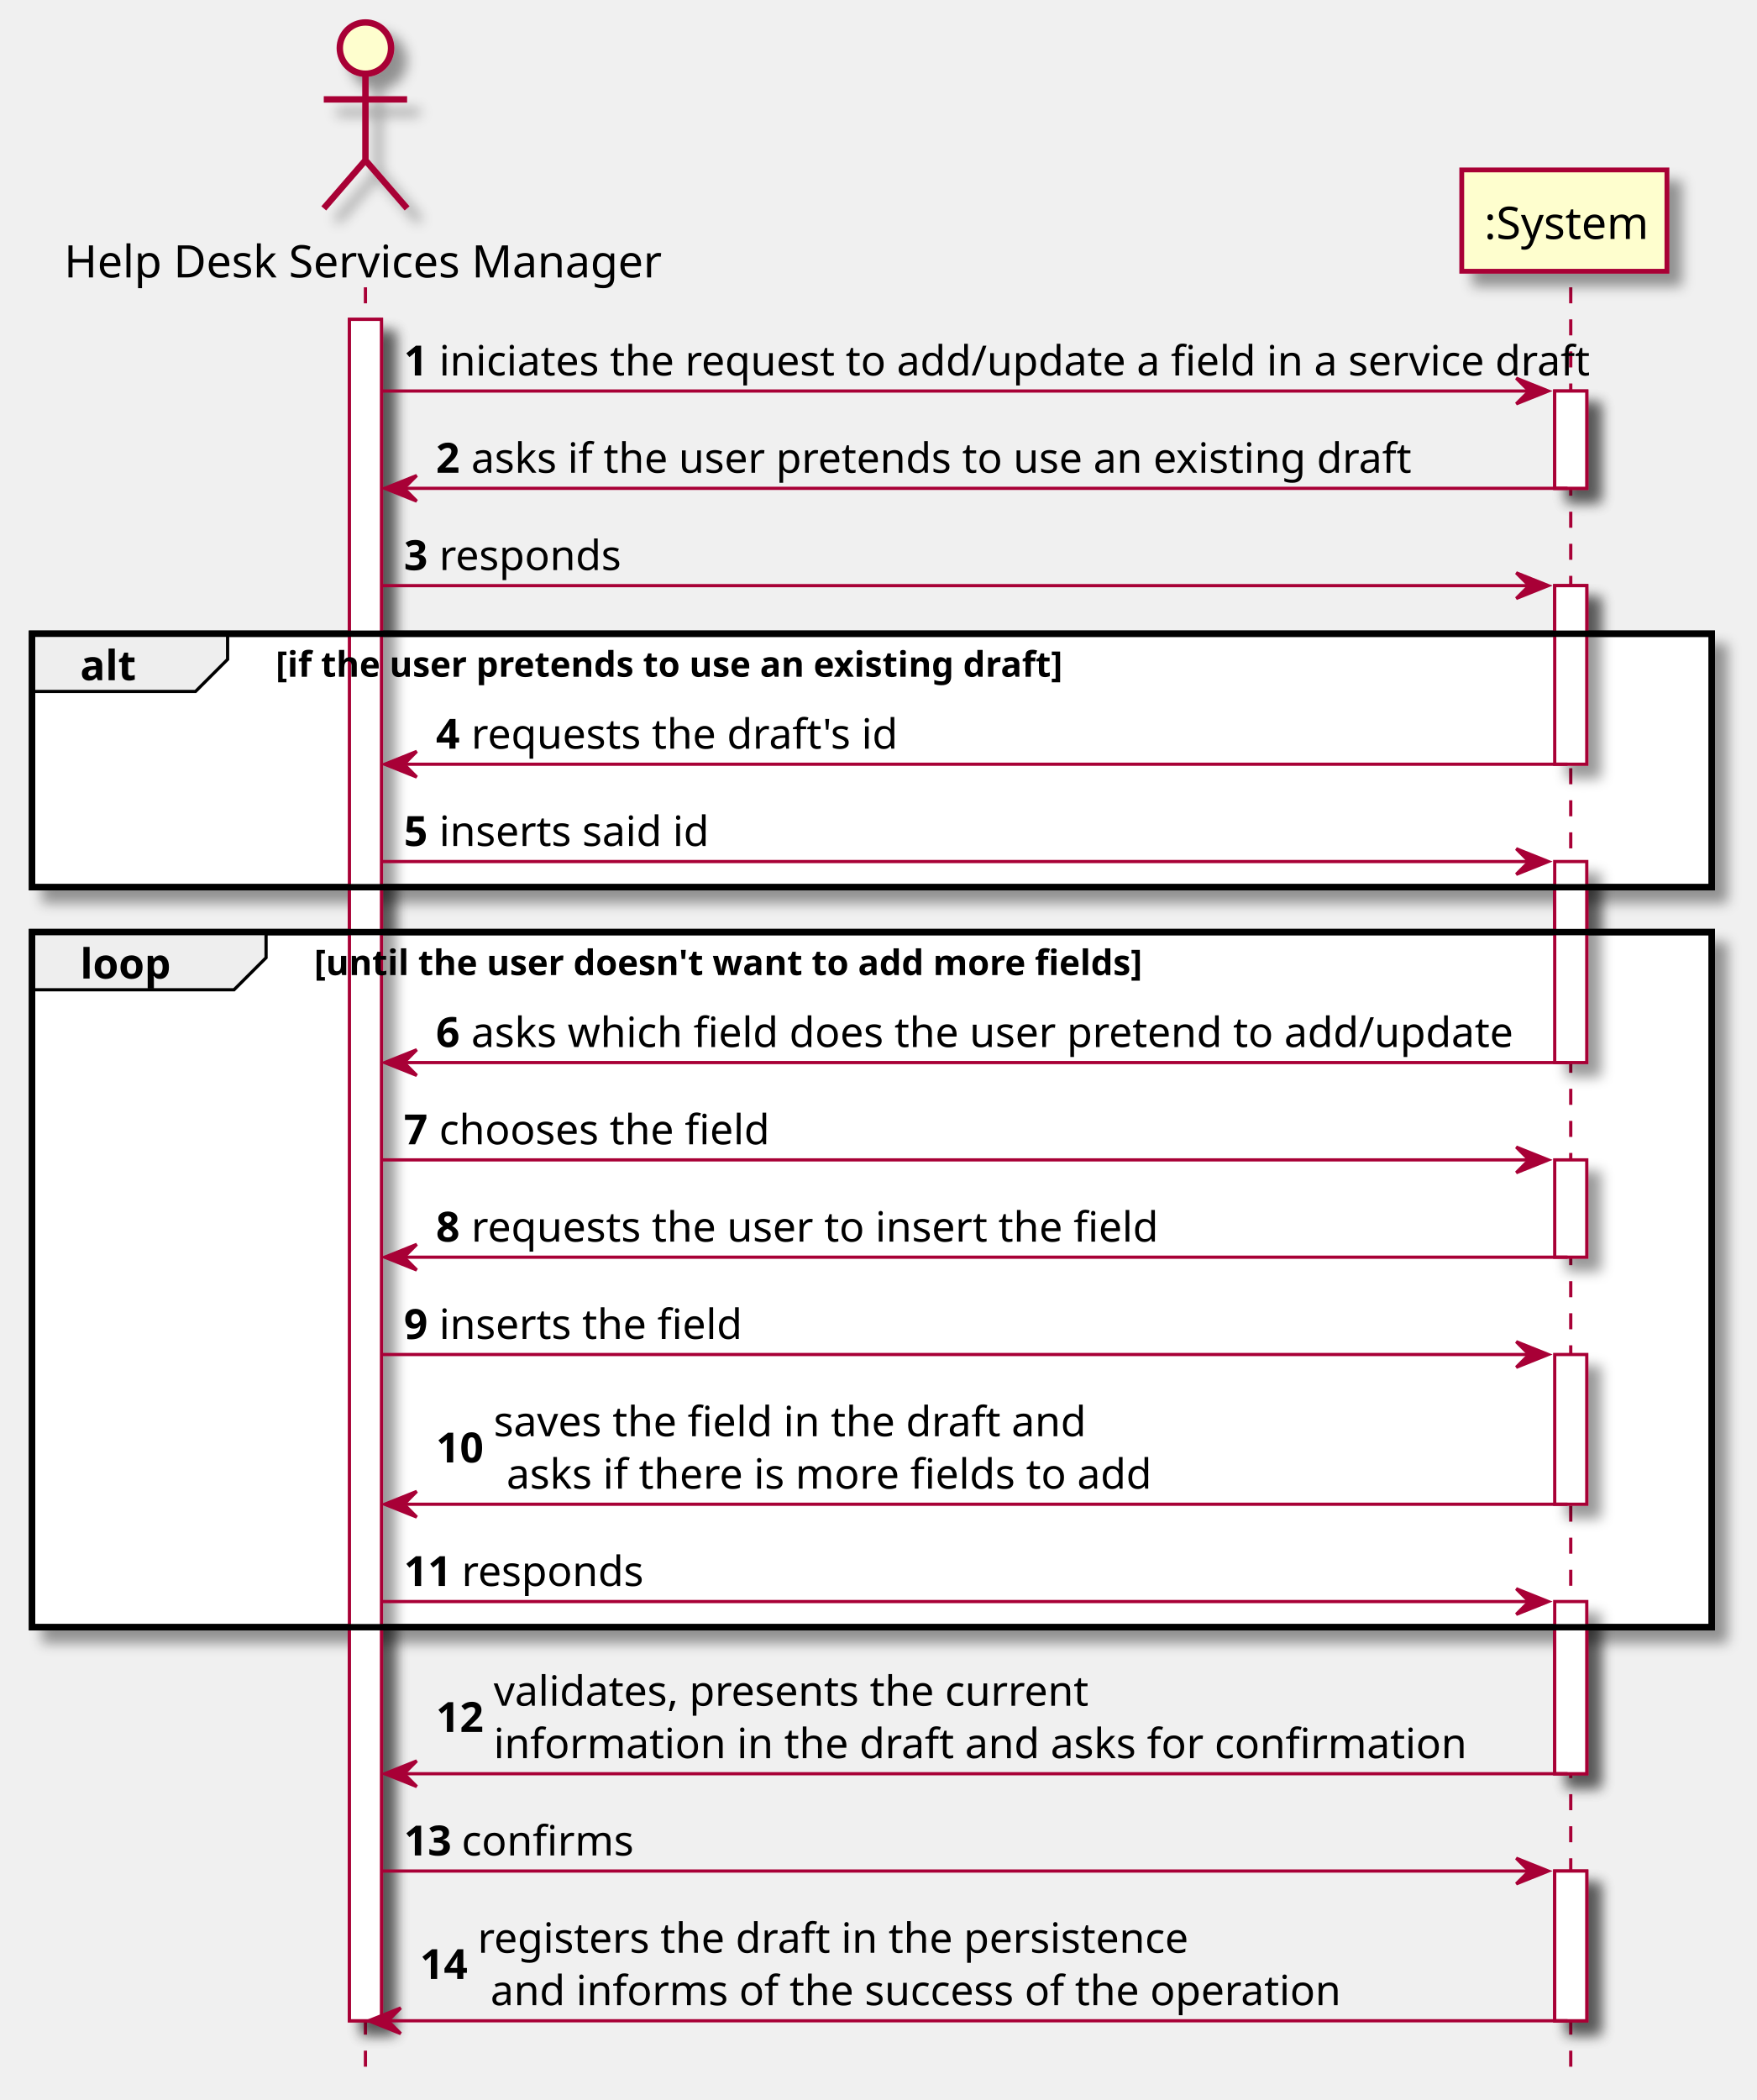
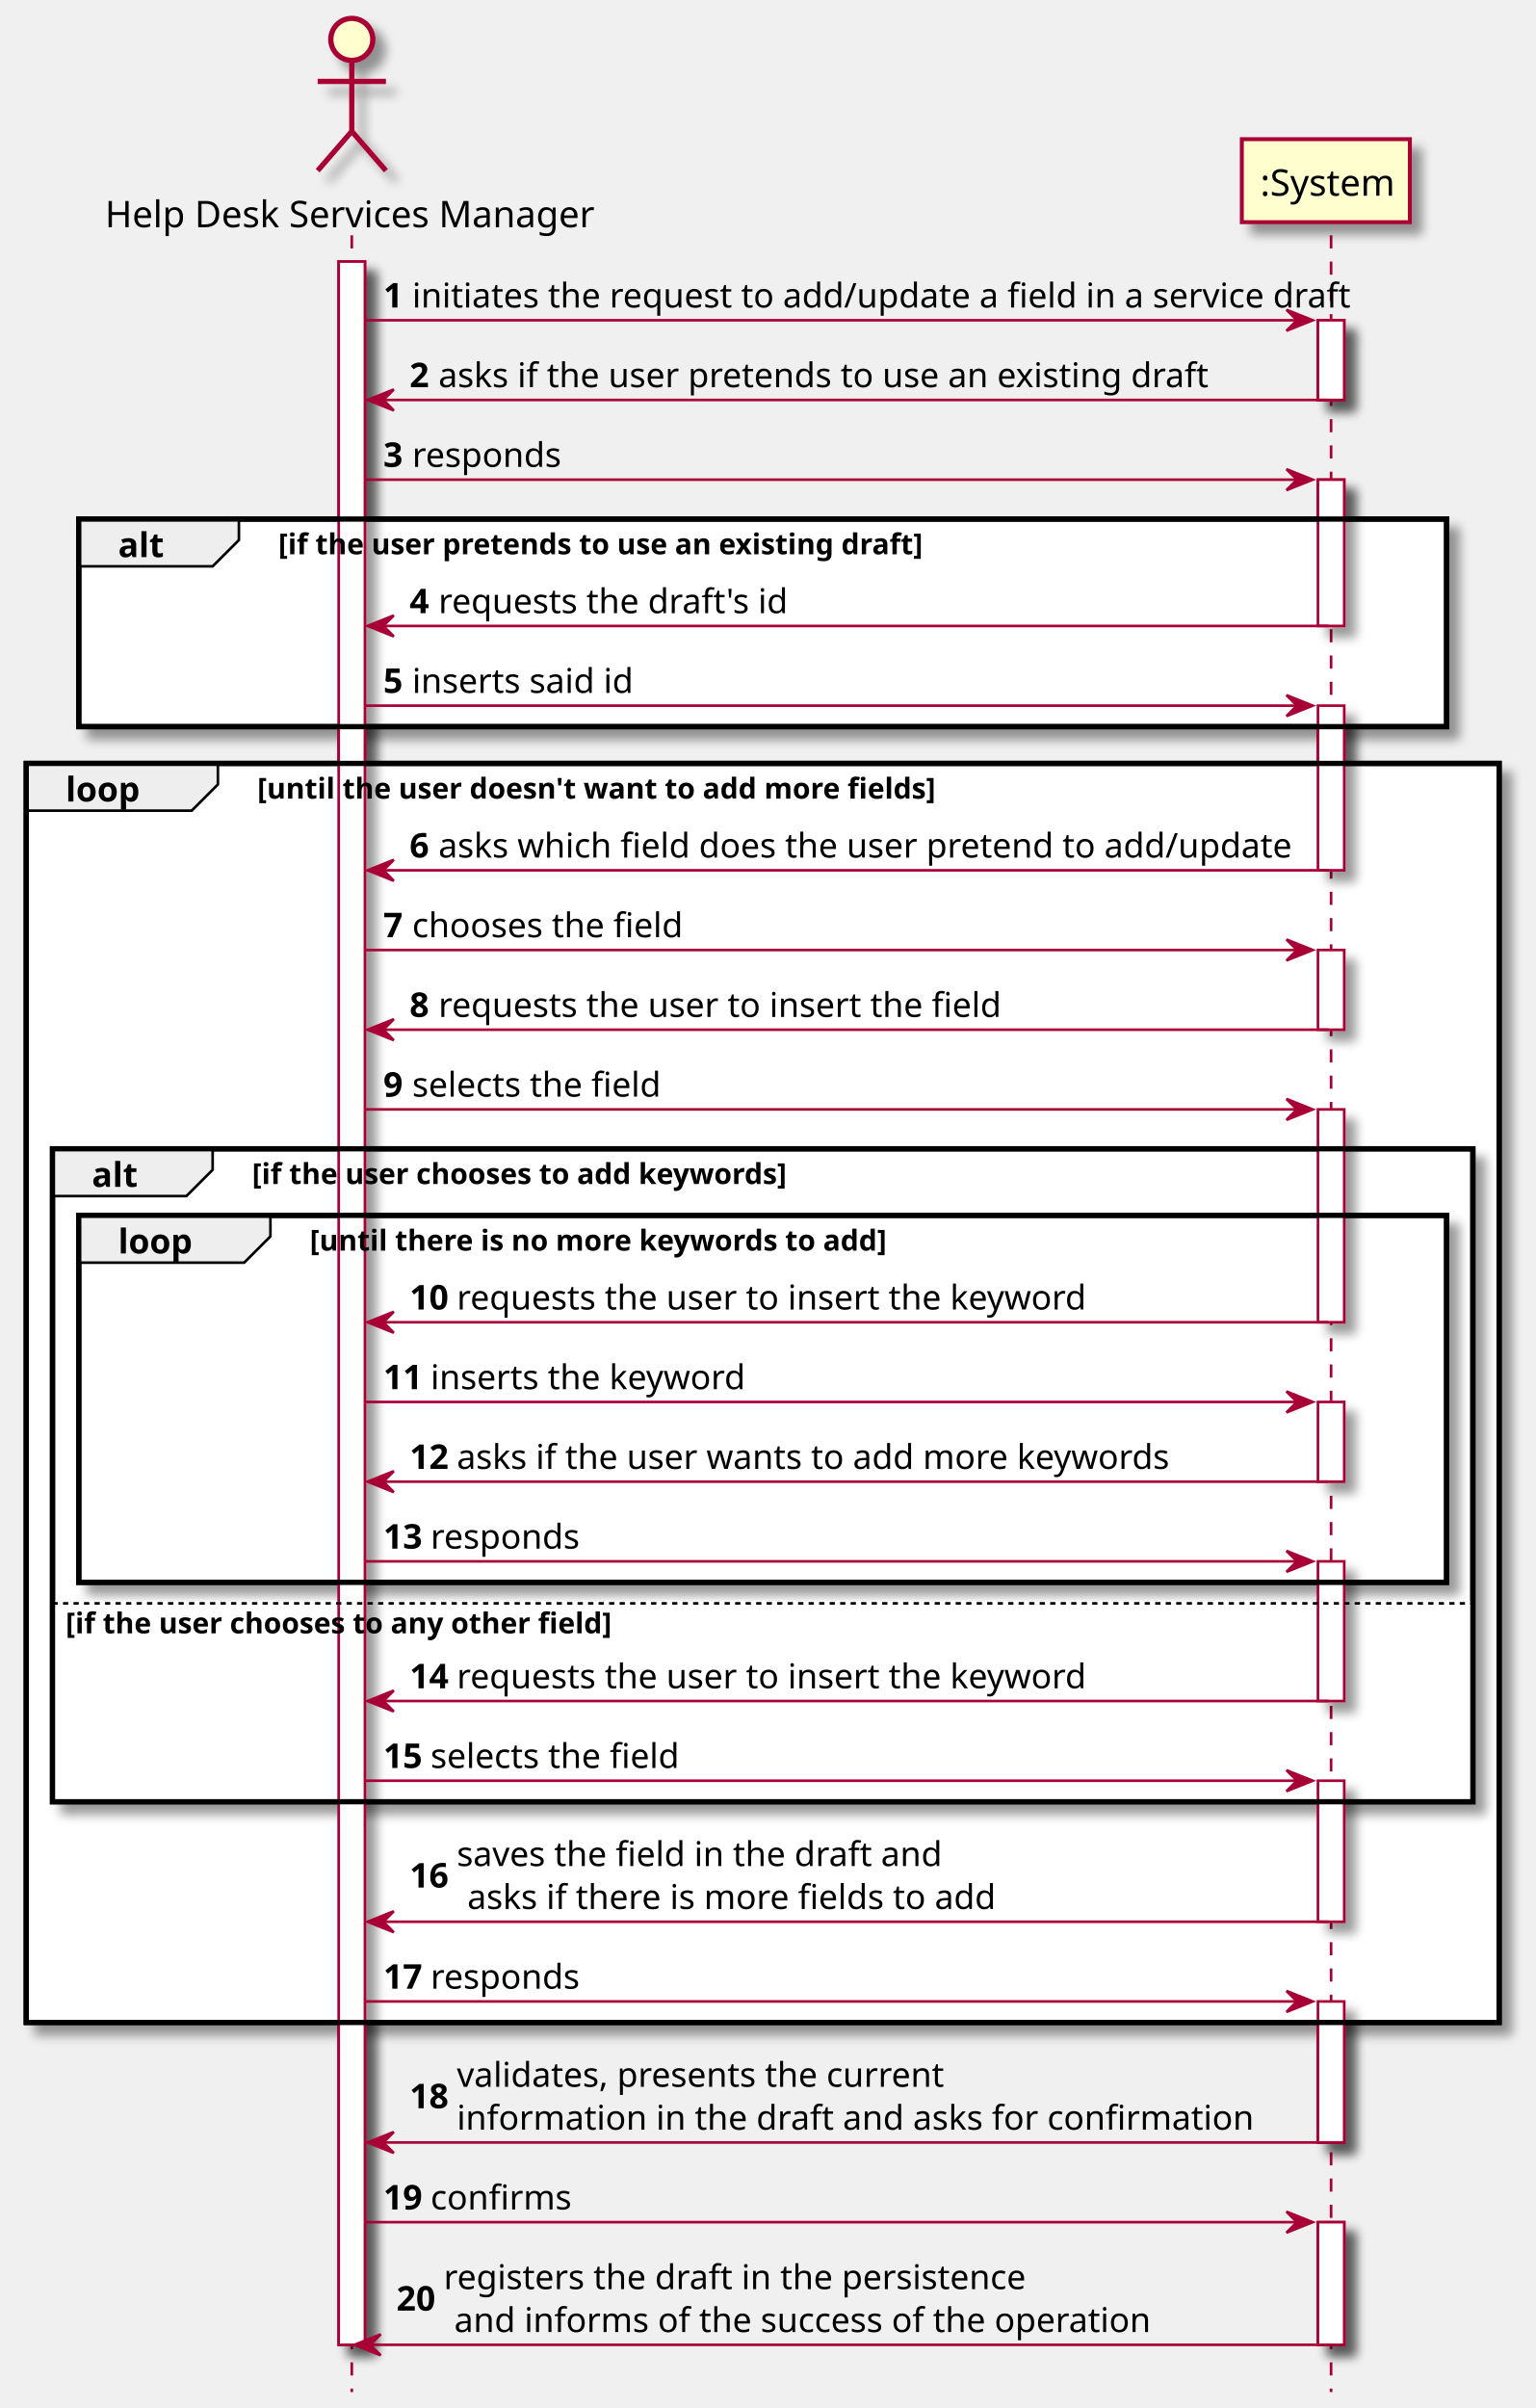
- <svg xmlns="http://www.w3.org/2000/svg" contentScriptType="application/ecmascript" contentStyleType="text/css" height="655px" preserveAspectRatio="none" style="width:548px;height:655px;" version="1.1" viewBox="0 0 548 655" width="548px" zoomAndPan="magnify">
+ <svg xmlns="http://www.w3.org/2000/svg" contentScriptType="application/ecmascript" contentStyleType="text/css" height="917px" preserveAspectRatio="none" style="width:585px;height:917px;" version="1.1" viewBox="0 0 585 917" width="585px" zoomAndPan="magnify">
  <defs>
-     <filter height="300%" id="f93w9675ymyb4" width="300%" x="-1" y="-1">
+     <filter height="300%" id="f1wrssiyf5f3s0" width="300%" x="-1" y="-1">
      <feGaussianBlur result="blurOut" stdDeviation="2.0" />
      <feColorMatrix in="blurOut" result="blurOut2" type="matrix" values="0 0 0 0 0 0 0 0 0 0 0 0 0 0 0 0 0 0 .4 0" />
      <feOffset dx="4.0" dy="4.0" in="blurOut2" result="blurOut3" />
      <feBlend in="SourceGraphic" in2="blurOut3" mode="normal" />
    </filter>
  </defs>
  <g>
-     <rect fill="#FFFFFF" filter="url(#f93w9675ymyb4)" height="530.68" style="stroke:#A80036;stroke-width:1.0;" width="10" x="109" y="99.609" />
-     <rect fill="#FFFFFF" filter="url(#f93w9675ymyb4)" height="30.352" style="stroke:#A80036;stroke-width:1.0;" width="10" x="485" y="121.961" />
-     <rect fill="#FFFFFF" filter="url(#f93w9675ymyb4)" height="55.703" style="stroke:#A80036;stroke-width:1.0;" width="10" x="485" y="182.664" />
-     <rect fill="#FFFFFF" filter="url(#f93w9675ymyb4)" height="62.703" style="stroke:#A80036;stroke-width:1.0;" width="10" x="485" y="268.719" />
-     <rect fill="#FFFFFF" filter="url(#f93w9675ymyb4)" height="30.352" style="stroke:#A80036;stroke-width:1.0;" width="10" x="485" y="361.773" />
-     <rect fill="#FFFFFF" filter="url(#f93w9675ymyb4)" height="46.703" style="stroke:#A80036;stroke-width:1.0;" width="10" x="485" y="422.477" />
-     <rect fill="#FFFFFF" filter="url(#f93w9675ymyb4)" height="53.703" style="stroke:#A80036;stroke-width:1.0;" width="10" x="485" y="499.531" />
-     <rect fill="#FFFFFF" filter="url(#f93w9675ymyb4)" height="46.703" style="stroke:#A80036;stroke-width:1.0;" width="10" x="485" y="583.586" />
-     <rect fill="#FFFFFF" filter="url(#f93w9675ymyb4)" height="79.055" style="stroke:#000000;stroke-width:2.0;" width="524" x="10" y="197.664" />
-     <rect fill="#FFFFFF" filter="url(#f93w9675ymyb4)" height="216.812" style="stroke:#000000;stroke-width:2.0;" width="524" x="10" y="290.719" />
-     <line style="stroke:#A80036;stroke-width:1.0;stroke-dasharray:5.0,5.0;" x1="114" x2="114" y1="89.609" y2="648.289" />
-     <line style="stroke:#A80036;stroke-width:1.0;stroke-dasharray:5.0,5.0;" x1="490" x2="490" y1="89.609" y2="648.289" />
-     <text fill="#000000" font-family="sans-serif" font-size="14" lengthAdjust="spacing" textLength="182" x="20" y="86.533">Help Desk Services Manager</text>
-     <ellipse cx="114" cy="15" fill="#FEFECE" filter="url(#f93w9675ymyb4)" rx="8" ry="8" style="stroke:#A80036;stroke-width:2.0;" />
-     <path d="M114,23 L114,50 M101,31 L127,31 M114,50 L101,65 M114,50 L127,65 " fill="none" filter="url(#f93w9675ymyb4)" style="stroke:#A80036;stroke-width:2.0;" />
-     <rect fill="#FEFECE" filter="url(#f93w9675ymyb4)" height="31.609" style="stroke:#A80036;stroke-width:1.5;" width="64" x="456" y="53" />
-     <text fill="#000000" font-family="sans-serif" font-size="14" lengthAdjust="spacing" textLength="50" x="463" y="74.533">:System</text>
-     <rect fill="#FFFFFF" filter="url(#f93w9675ymyb4)" height="530.68" style="stroke:#A80036;stroke-width:1.0;" width="10" x="109" y="99.609" />
-     <rect fill="#FFFFFF" filter="url(#f93w9675ymyb4)" height="30.352" style="stroke:#A80036;stroke-width:1.0;" width="10" x="485" y="121.961" />
-     <rect fill="#FFFFFF" filter="url(#f93w9675ymyb4)" height="55.703" style="stroke:#A80036;stroke-width:1.0;" width="10" x="485" y="182.664" />
-     <rect fill="#FFFFFF" filter="url(#f93w9675ymyb4)" height="62.703" style="stroke:#A80036;stroke-width:1.0;" width="10" x="485" y="268.719" />
-     <rect fill="#FFFFFF" filter="url(#f93w9675ymyb4)" height="30.352" style="stroke:#A80036;stroke-width:1.0;" width="10" x="485" y="361.773" />
-     <rect fill="#FFFFFF" filter="url(#f93w9675ymyb4)" height="46.703" style="stroke:#A80036;stroke-width:1.0;" width="10" x="485" y="422.477" />
-     <rect fill="#FFFFFF" filter="url(#f93w9675ymyb4)" height="53.703" style="stroke:#A80036;stroke-width:1.0;" width="10" x="485" y="499.531" />
-     <rect fill="#FFFFFF" filter="url(#f93w9675ymyb4)" height="46.703" style="stroke:#A80036;stroke-width:1.0;" width="10" x="485" y="583.586" />
-     <polygon fill="#A80036" points="473,117.961,483,121.961,473,125.961,477,121.961" style="stroke:#A80036;stroke-width:1.0;" />
-     <line style="stroke:#A80036;stroke-width:1.0;" x1="119" x2="479" y1="121.961" y2="121.961" />
-     <text fill="#000000" font-family="sans-serif" font-size="13" font-weight="bold" lengthAdjust="spacing" textLength="7" x="126" y="117.105">1</text>
-     <text fill="#000000" font-family="sans-serif" font-size="13" lengthAdjust="spacing" textLength="336" x="137" y="117.105">iniciates the request to add/update a field in a service draft</text>
-     <polygon fill="#A80036" points="130,148.312,120,152.312,130,156.312,126,152.312" style="stroke:#A80036;stroke-width:1.0;" />
-     <line style="stroke:#A80036;stroke-width:1.0;" x1="124" x2="489" y1="152.312" y2="152.312" />
-     <text fill="#000000" font-family="sans-serif" font-size="13" font-weight="bold" lengthAdjust="spacing" textLength="7" x="136" y="147.456">2</text>
-     <text fill="#000000" font-family="sans-serif" font-size="13" lengthAdjust="spacing" textLength="279" x="147" y="147.456">asks if the user pretends to use an existing draft</text>
-     <polygon fill="#A80036" points="473,178.664,483,182.664,473,186.664,477,182.664" style="stroke:#A80036;stroke-width:1.0;" />
-     <line style="stroke:#A80036;stroke-width:1.0;" x1="119" x2="479" y1="182.664" y2="182.664" />
-     <text fill="#000000" font-family="sans-serif" font-size="13" font-weight="bold" lengthAdjust="spacing" textLength="7" x="126" y="177.808">3</text>
-     <text fill="#000000" font-family="sans-serif" font-size="13" lengthAdjust="spacing" textLength="53" x="137" y="177.808">responds</text>
-     <path d="M10,197.664 L71,197.664 L71,205.664 L61,215.664 L10,215.664 L10,197.664 " fill="#EEEEEE" style="stroke:#000000;stroke-width:1.0;" />
-     <rect fill="none" height="79.055" style="stroke:#000000;stroke-width:2.0;" width="524" x="10" y="197.664" />
-     <text fill="#000000" font-family="sans-serif" font-size="13" font-weight="bold" lengthAdjust="spacing" textLength="16" x="25" y="212.159">alt</text>
-     <text fill="#000000" font-family="sans-serif" font-size="11" font-weight="bold" lengthAdjust="spacing" textLength="249" x="86" y="211.083">[if the user pretends to use an existing draft]</text>
-     <polygon fill="#A80036" points="130,234.367,120,238.367,130,242.367,126,238.367" style="stroke:#A80036;stroke-width:1.0;" />
-     <line style="stroke:#A80036;stroke-width:1.0;" x1="124" x2="489" y1="238.367" y2="238.367" />
-     <text fill="#000000" font-family="sans-serif" font-size="13" font-weight="bold" lengthAdjust="spacing" textLength="7" x="136" y="233.511">4</text>
-     <text fill="#000000" font-family="sans-serif" font-size="13" lengthAdjust="spacing" textLength="124" x="147" y="233.511">requests the draft's id</text>
-     <polygon fill="#A80036" points="473,264.719,483,268.719,473,272.719,477,268.719" style="stroke:#A80036;stroke-width:1.0;" />
-     <line style="stroke:#A80036;stroke-width:1.0;" x1="119" x2="479" y1="268.719" y2="268.719" />
-     <text fill="#000000" font-family="sans-serif" font-size="13" font-weight="bold" lengthAdjust="spacing" textLength="7" x="126" y="263.862">5</text>
-     <text fill="#000000" font-family="sans-serif" font-size="13" lengthAdjust="spacing" textLength="81" x="137" y="263.862">inserts said id</text>
+     <rect fill="#FFFFFF" filter="url(#f1wrssiyf5f3s0)" height="793.328" style="stroke:#A80036;stroke-width:1.0;" width="10" x="129" y="99.609" />
+     <rect fill="#FFFFFF" filter="url(#f1wrssiyf5f3s0)" height="30.352" style="stroke:#A80036;stroke-width:1.0;" width="10" x="502" y="121.961" />
+     <rect fill="#FFFFFF" filter="url(#f1wrssiyf5f3s0)" height="55.703" style="stroke:#A80036;stroke-width:1.0;" width="10" x="502" y="182.664" />
+     <rect fill="#FFFFFF" filter="url(#f1wrssiyf5f3s0)" height="62.703" style="stroke:#A80036;stroke-width:1.0;" width="10" x="502" y="268.719" />
+     <rect fill="#FFFFFF" filter="url(#f1wrssiyf5f3s0)" height="30.352" style="stroke:#A80036;stroke-width:1.0;" width="10" x="502" y="361.773" />
+     <rect fill="#FFFFFF" filter="url(#f1wrssiyf5f3s0)" height="81.055" style="stroke:#A80036;stroke-width:1.0;" width="10" x="502" y="422.477" />
+     <rect fill="#FFFFFF" filter="url(#f1wrssiyf5f3s0)" height="30.352" style="stroke:#A80036;stroke-width:1.0;" width="10" x="502" y="533.883" />
+     <rect fill="#FFFFFF" filter="url(#f1wrssiyf5f3s0)" height="53.188" style="stroke:#A80036;stroke-width:1.0;" width="10" x="502" y="594.586" />
+     <rect fill="#FFFFFF" filter="url(#f1wrssiyf5f3s0)" height="53.703" style="stroke:#A80036;stroke-width:1.0;" width="10" x="502" y="678.125" />
+     <rect fill="#FFFFFF" filter="url(#f1wrssiyf5f3s0)" height="53.703" style="stroke:#A80036;stroke-width:1.0;" width="10" x="502" y="762.18" />
+     <rect fill="#FFFFFF" filter="url(#f1wrssiyf5f3s0)" height="46.703" style="stroke:#A80036;stroke-width:1.0;" width="10" x="502" y="846.234" />
+     <rect fill="#FFFFFF" filter="url(#f1wrssiyf5f3s0)" height="79.055" style="stroke:#000000;stroke-width:2.0;" width="521" x="30" y="197.664" />
+     <rect fill="#FFFFFF" filter="url(#f1wrssiyf5f3s0)" height="479.461" style="stroke:#000000;stroke-width:2.0;" width="561" x="10" y="290.719" />
+     <rect fill="#FFFFFF" filter="url(#f1wrssiyf5f3s0)" height="248.648" style="stroke:#000000;stroke-width:2.0;" width="541" x="20" y="437.477" />
+     <rect fill="#FFFFFF" filter="url(#f1wrssiyf5f3s0)" height="139.758" style="stroke:#000000;stroke-width:2.0;" width="521" x="30" y="462.828" />
+     <rect fill="#FFFFFF" height="76.539" style="stroke:none;stroke-width:1.0;" width="541" x="20" y="609.586" />
+     <line style="stroke:#A80036;stroke-width:1.0;stroke-dasharray:5.0,5.0;" x1="134" x2="134" y1="89.609" y2="910.938" />
+     <line style="stroke:#A80036;stroke-width:1.0;stroke-dasharray:5.0,5.0;" x1="507" x2="507" y1="89.609" y2="910.938" />
+     <text fill="#000000" font-family="sans-serif" font-size="14" lengthAdjust="spacing" textLength="182" x="40" y="86.533">Help Desk Services Manager</text>
+     <ellipse cx="134" cy="15" fill="#FEFECE" filter="url(#f1wrssiyf5f3s0)" rx="8" ry="8" style="stroke:#A80036;stroke-width:2.0;" />
+     <path d="M134,23 L134,50 M121,31 L147,31 M134,50 L121,65 M134,50 L147,65 " fill="none" filter="url(#f1wrssiyf5f3s0)" style="stroke:#A80036;stroke-width:2.0;" />
+     <rect fill="#FEFECE" filter="url(#f1wrssiyf5f3s0)" height="31.609" style="stroke:#A80036;stroke-width:1.5;" width="64" x="473" y="53" />
+     <text fill="#000000" font-family="sans-serif" font-size="14" lengthAdjust="spacing" textLength="50" x="480" y="74.533">:System</text>
+     <rect fill="#FFFFFF" filter="url(#f1wrssiyf5f3s0)" height="793.328" style="stroke:#A80036;stroke-width:1.0;" width="10" x="129" y="99.609" />
+     <rect fill="#FFFFFF" filter="url(#f1wrssiyf5f3s0)" height="30.352" style="stroke:#A80036;stroke-width:1.0;" width="10" x="502" y="121.961" />
+     <rect fill="#FFFFFF" filter="url(#f1wrssiyf5f3s0)" height="55.703" style="stroke:#A80036;stroke-width:1.0;" width="10" x="502" y="182.664" />
+     <rect fill="#FFFFFF" filter="url(#f1wrssiyf5f3s0)" height="62.703" style="stroke:#A80036;stroke-width:1.0;" width="10" x="502" y="268.719" />
+     <rect fill="#FFFFFF" filter="url(#f1wrssiyf5f3s0)" height="30.352" style="stroke:#A80036;stroke-width:1.0;" width="10" x="502" y="361.773" />
+     <rect fill="#FFFFFF" filter="url(#f1wrssiyf5f3s0)" height="81.055" style="stroke:#A80036;stroke-width:1.0;" width="10" x="502" y="422.477" />
+     <rect fill="#FFFFFF" filter="url(#f1wrssiyf5f3s0)" height="30.352" style="stroke:#A80036;stroke-width:1.0;" width="10" x="502" y="533.883" />
+     <rect fill="#FFFFFF" filter="url(#f1wrssiyf5f3s0)" height="53.188" style="stroke:#A80036;stroke-width:1.0;" width="10" x="502" y="594.586" />
+     <rect fill="#FFFFFF" filter="url(#f1wrssiyf5f3s0)" height="53.703" style="stroke:#A80036;stroke-width:1.0;" width="10" x="502" y="678.125" />
+     <rect fill="#FFFFFF" filter="url(#f1wrssiyf5f3s0)" height="53.703" style="stroke:#A80036;stroke-width:1.0;" width="10" x="502" y="762.18" />
+     <rect fill="#FFFFFF" filter="url(#f1wrssiyf5f3s0)" height="46.703" style="stroke:#A80036;stroke-width:1.0;" width="10" x="502" y="846.234" />
+     <polygon fill="#A80036" points="490,117.961,500,121.961,490,125.961,494,121.961" style="stroke:#A80036;stroke-width:1.0;" />
+     <line style="stroke:#A80036;stroke-width:1.0;" x1="139" x2="496" y1="121.961" y2="121.961" />
+     <text fill="#000000" font-family="sans-serif" font-size="13" font-weight="bold" lengthAdjust="spacing" textLength="7" x="146" y="117.105">1</text>
+     <text fill="#000000" font-family="sans-serif" font-size="13" lengthAdjust="spacing" textLength="333" x="157" y="117.105">initiates the request to add/update a field in a service draft</text>
+     <polygon fill="#A80036" points="150,148.312,140,152.312,150,156.312,146,152.312" style="stroke:#A80036;stroke-width:1.0;" />
+     <line style="stroke:#A80036;stroke-width:1.0;" x1="144" x2="506" y1="152.312" y2="152.312" />
+     <text fill="#000000" font-family="sans-serif" font-size="13" font-weight="bold" lengthAdjust="spacing" textLength="7" x="156" y="147.456">2</text>
+     <text fill="#000000" font-family="sans-serif" font-size="13" lengthAdjust="spacing" textLength="279" x="167" y="147.456">asks if the user pretends to use an existing draft</text>
+     <polygon fill="#A80036" points="490,178.664,500,182.664,490,186.664,494,182.664" style="stroke:#A80036;stroke-width:1.0;" />
+     <line style="stroke:#A80036;stroke-width:1.0;" x1="139" x2="496" y1="182.664" y2="182.664" />
+     <text fill="#000000" font-family="sans-serif" font-size="13" font-weight="bold" lengthAdjust="spacing" textLength="7" x="146" y="177.808">3</text>
+     <text fill="#000000" font-family="sans-serif" font-size="13" lengthAdjust="spacing" textLength="53" x="157" y="177.808">responds</text>
+     <path d="M30,197.664 L91,197.664 L91,205.664 L81,215.664 L30,215.664 L30,197.664 " fill="#EEEEEE" style="stroke:#000000;stroke-width:1.0;" />
+     <rect fill="none" height="79.055" style="stroke:#000000;stroke-width:2.0;" width="521" x="30" y="197.664" />
+     <text fill="#000000" font-family="sans-serif" font-size="13" font-weight="bold" lengthAdjust="spacing" textLength="16" x="45" y="212.159">alt</text>
+     <text fill="#000000" font-family="sans-serif" font-size="11" font-weight="bold" lengthAdjust="spacing" textLength="249" x="106" y="211.083">[if the user pretends to use an existing draft]</text>
+     <polygon fill="#A80036" points="150,234.367,140,238.367,150,242.367,146,238.367" style="stroke:#A80036;stroke-width:1.0;" />
+     <line style="stroke:#A80036;stroke-width:1.0;" x1="144" x2="506" y1="238.367" y2="238.367" />
+     <text fill="#000000" font-family="sans-serif" font-size="13" font-weight="bold" lengthAdjust="spacing" textLength="7" x="156" y="233.511">4</text>
+     <text fill="#000000" font-family="sans-serif" font-size="13" lengthAdjust="spacing" textLength="124" x="167" y="233.511">requests the draft's id</text>
+     <polygon fill="#A80036" points="490,264.719,500,268.719,490,272.719,494,268.719" style="stroke:#A80036;stroke-width:1.0;" />
+     <line style="stroke:#A80036;stroke-width:1.0;" x1="139" x2="496" y1="268.719" y2="268.719" />
+     <text fill="#000000" font-family="sans-serif" font-size="13" font-weight="bold" lengthAdjust="spacing" textLength="7" x="146" y="263.862">5</text>
+     <text fill="#000000" font-family="sans-serif" font-size="13" lengthAdjust="spacing" textLength="81" x="157" y="263.862">inserts said id</text>
    <path d="M10,290.719 L83,290.719 L83,298.719 L73,308.719 L10,308.719 L10,290.719 " fill="#EEEEEE" style="stroke:#000000;stroke-width:1.0;" />
-     <rect fill="none" height="216.812" style="stroke:#000000;stroke-width:2.0;" width="524" x="10" y="290.719" />
+     <rect fill="none" height="479.461" style="stroke:#000000;stroke-width:2.0;" width="561" x="10" y="290.719" />
    <text fill="#000000" font-family="sans-serif" font-size="13" font-weight="bold" lengthAdjust="spacing" textLength="28" x="25" y="305.214">loop</text>
    <text fill="#000000" font-family="sans-serif" font-size="11" font-weight="bold" lengthAdjust="spacing" textLength="261" x="98" y="304.138">[until the user doesn't want to add more fields]</text>
-     <polygon fill="#A80036" points="130,327.422,120,331.422,130,335.422,126,331.422" style="stroke:#A80036;stroke-width:1.0;" />
-     <line style="stroke:#A80036;stroke-width:1.0;" x1="124" x2="489" y1="331.422" y2="331.422" />
-     <text fill="#000000" font-family="sans-serif" font-size="13" font-weight="bold" lengthAdjust="spacing" textLength="7" x="136" y="326.565">6</text>
-     <text fill="#000000" font-family="sans-serif" font-size="13" lengthAdjust="spacing" textLength="305" x="147" y="326.565">asks which field does the user pretend to add/update</text>
-     <polygon fill="#A80036" points="473,357.773,483,361.773,473,365.773,477,361.773" style="stroke:#A80036;stroke-width:1.0;" />
-     <line style="stroke:#A80036;stroke-width:1.0;" x1="119" x2="479" y1="361.773" y2="361.773" />
-     <text fill="#000000" font-family="sans-serif" font-size="13" font-weight="bold" lengthAdjust="spacing" textLength="7" x="126" y="356.917">7</text>
-     <text fill="#000000" font-family="sans-serif" font-size="13" lengthAdjust="spacing" textLength="98" x="137" y="356.917">chooses the field</text>
-     <polygon fill="#A80036" points="130,388.125,120,392.125,130,396.125,126,392.125" style="stroke:#A80036;stroke-width:1.0;" />
-     <line style="stroke:#A80036;stroke-width:1.0;" x1="124" x2="489" y1="392.125" y2="392.125" />
-     <text fill="#000000" font-family="sans-serif" font-size="13" font-weight="bold" lengthAdjust="spacing" textLength="7" x="136" y="387.269">8</text>
-     <text fill="#000000" font-family="sans-serif" font-size="13" lengthAdjust="spacing" textLength="201" x="147" y="387.269">requests the user to insert the field</text>
-     <polygon fill="#A80036" points="473,418.477,483,422.477,473,426.477,477,422.477" style="stroke:#A80036;stroke-width:1.0;" />
-     <line style="stroke:#A80036;stroke-width:1.0;" x1="119" x2="479" y1="422.477" y2="422.477" />
-     <text fill="#000000" font-family="sans-serif" font-size="13" font-weight="bold" lengthAdjust="spacing" textLength="7" x="126" y="417.62">9</text>
-     <text fill="#000000" font-family="sans-serif" font-size="13" lengthAdjust="spacing" textLength="88" x="137" y="417.62">inserts the field</text>
-     <polygon fill="#A80036" points="130,465.18,120,469.18,130,473.18,126,469.18" style="stroke:#A80036;stroke-width:1.0;" />
-     <line style="stroke:#A80036;stroke-width:1.0;" x1="124" x2="489" y1="469.18" y2="469.18" />
-     <text fill="#000000" font-family="sans-serif" font-size="13" font-weight="bold" lengthAdjust="spacing" textLength="14" x="136" y="456.147">10</text>
-     <text fill="#000000" font-family="sans-serif" font-size="13" lengthAdjust="spacing" textLength="172" x="154" y="447.972">saves the field in the draft and</text>
-     <text fill="#000000" font-family="sans-serif" font-size="13" lengthAdjust="spacing" textLength="192" x="158" y="464.323">asks if there is more fields to add</text>
-     <polygon fill="#A80036" points="473,495.531,483,499.531,473,503.531,477,499.531" style="stroke:#A80036;stroke-width:1.0;" />
-     <line style="stroke:#A80036;stroke-width:1.0;" x1="119" x2="479" y1="499.531" y2="499.531" />
-     <text fill="#000000" font-family="sans-serif" font-size="13" font-weight="bold" lengthAdjust="spacing" textLength="14" x="126" y="494.675">11</text>
-     <text fill="#000000" font-family="sans-serif" font-size="13" lengthAdjust="spacing" textLength="53" x="144" y="494.675">responds</text>
-     <polygon fill="#A80036" points="130,549.234,120,553.234,130,557.234,126,553.234" style="stroke:#A80036;stroke-width:1.0;" />
-     <line style="stroke:#A80036;stroke-width:1.0;" x1="124" x2="489" y1="553.234" y2="553.234" />
-     <text fill="#000000" font-family="sans-serif" font-size="13" font-weight="bold" lengthAdjust="spacing" textLength="14" x="136" y="540.202">12</text>
-     <text fill="#000000" font-family="sans-serif" font-size="13" lengthAdjust="spacing" textLength="174" x="154" y="532.026">validates, presents the current</text>
-     <text fill="#000000" font-family="sans-serif" font-size="13" lengthAdjust="spacing" textLength="277" x="154" y="548.378">information in the draft and asks for confirmation</text>
-     <polygon fill="#A80036" points="473,579.586,483,583.586,473,587.586,477,583.586" style="stroke:#A80036;stroke-width:1.0;" />
-     <line style="stroke:#A80036;stroke-width:1.0;" x1="119" x2="479" y1="583.586" y2="583.586" />
-     <text fill="#000000" font-family="sans-serif" font-size="13" font-weight="bold" lengthAdjust="spacing" textLength="14" x="126" y="578.73">13</text>
-     <text fill="#000000" font-family="sans-serif" font-size="13" lengthAdjust="spacing" textLength="49" x="144" y="578.73">confirms</text>
-     <polygon fill="#A80036" points="125,626.289,115,630.289,125,634.289,121,630.289" style="stroke:#A80036;stroke-width:1.0;" />
-     <line style="stroke:#A80036;stroke-width:1.0;" x1="119" x2="489" y1="630.289" y2="630.289" />
-     <text fill="#000000" font-family="sans-serif" font-size="13" font-weight="bold" lengthAdjust="spacing" textLength="14" x="131" y="617.257">14</text>
-     <text fill="#000000" font-family="sans-serif" font-size="13" lengthAdjust="spacing" textLength="208" x="149" y="609.081">registers the draft in the persistence</text>
-     <text fill="#000000" font-family="sans-serif" font-size="13" lengthAdjust="spacing" textLength="249" x="153" y="625.433">and informs of the success of the operation</text>
+     <polygon fill="#A80036" points="150,327.422,140,331.422,150,335.422,146,331.422" style="stroke:#A80036;stroke-width:1.0;" />
+     <line style="stroke:#A80036;stroke-width:1.0;" x1="144" x2="506" y1="331.422" y2="331.422" />
+     <text fill="#000000" font-family="sans-serif" font-size="13" font-weight="bold" lengthAdjust="spacing" textLength="7" x="156" y="326.565">6</text>
+     <text fill="#000000" font-family="sans-serif" font-size="13" lengthAdjust="spacing" textLength="305" x="167" y="326.565">asks which field does the user pretend to add/update</text>
+     <polygon fill="#A80036" points="490,357.773,500,361.773,490,365.773,494,361.773" style="stroke:#A80036;stroke-width:1.0;" />
+     <line style="stroke:#A80036;stroke-width:1.0;" x1="139" x2="496" y1="361.773" y2="361.773" />
+     <text fill="#000000" font-family="sans-serif" font-size="13" font-weight="bold" lengthAdjust="spacing" textLength="7" x="146" y="356.917">7</text>
+     <text fill="#000000" font-family="sans-serif" font-size="13" lengthAdjust="spacing" textLength="98" x="157" y="356.917">chooses the field</text>
+     <polygon fill="#A80036" points="150,388.125,140,392.125,150,396.125,146,392.125" style="stroke:#A80036;stroke-width:1.0;" />
+     <line style="stroke:#A80036;stroke-width:1.0;" x1="144" x2="506" y1="392.125" y2="392.125" />
+     <text fill="#000000" font-family="sans-serif" font-size="13" font-weight="bold" lengthAdjust="spacing" textLength="7" x="156" y="387.269">8</text>
+     <text fill="#000000" font-family="sans-serif" font-size="13" lengthAdjust="spacing" textLength="201" x="167" y="387.269">requests the user to insert the field</text>
+     <polygon fill="#A80036" points="490,418.477,500,422.477,490,426.477,494,422.477" style="stroke:#A80036;stroke-width:1.0;" />
+     <line style="stroke:#A80036;stroke-width:1.0;" x1="139" x2="496" y1="422.477" y2="422.477" />
+     <text fill="#000000" font-family="sans-serif" font-size="13" font-weight="bold" lengthAdjust="spacing" textLength="7" x="146" y="417.62">9</text>
+     <text fill="#000000" font-family="sans-serif" font-size="13" lengthAdjust="spacing" textLength="91" x="157" y="417.62">selects the field</text>
+     <path d="M20,437.477 L81,437.477 L81,445.477 L71,455.477 L20,455.477 L20,437.477 " fill="#EEEEEE" style="stroke:#000000;stroke-width:1.0;" />
+     <rect fill="none" height="248.648" style="stroke:#000000;stroke-width:2.0;" width="541" x="20" y="437.477" />
+     <text fill="#000000" font-family="sans-serif" font-size="13" font-weight="bold" lengthAdjust="spacing" textLength="16" x="35" y="451.972">alt</text>
+     <text fill="#000000" font-family="sans-serif" font-size="11" font-weight="bold" lengthAdjust="spacing" textLength="212" x="96" y="450.896">[if the user chooses to add keywords]</text>
+     <path d="M30,462.828 L103,462.828 L103,470.828 L93,480.828 L30,480.828 L30,462.828 " fill="#EEEEEE" style="stroke:#000000;stroke-width:1.0;" />
+     <rect fill="none" height="139.758" style="stroke:#000000;stroke-width:2.0;" width="521" x="30" y="462.828" />
+     <text fill="#000000" font-family="sans-serif" font-size="13" font-weight="bold" lengthAdjust="spacing" textLength="28" x="45" y="477.323">loop</text>
+     <text fill="#000000" font-family="sans-serif" font-size="11" font-weight="bold" lengthAdjust="spacing" textLength="224" x="118" y="476.247">[until there is no more keywords to add]</text>
+     <polygon fill="#A80036" points="150,499.531,140,503.531,150,507.531,146,503.531" style="stroke:#A80036;stroke-width:1.0;" />
+     <line style="stroke:#A80036;stroke-width:1.0;" x1="144" x2="506" y1="503.531" y2="503.531" />
+     <text fill="#000000" font-family="sans-serif" font-size="13" font-weight="bold" lengthAdjust="spacing" textLength="14" x="156" y="498.675">10</text>
+     <text fill="#000000" font-family="sans-serif" font-size="13" lengthAdjust="spacing" textLength="226" x="174" y="498.675">requests the user to insert the keyword</text>
+     <polygon fill="#A80036" points="490,529.883,500,533.883,490,537.883,494,533.883" style="stroke:#A80036;stroke-width:1.0;" />
+     <line style="stroke:#A80036;stroke-width:1.0;" x1="139" x2="496" y1="533.883" y2="533.883" />
+     <text fill="#000000" font-family="sans-serif" font-size="13" font-weight="bold" lengthAdjust="spacing" textLength="14" x="146" y="529.026">11</text>
+     <text fill="#000000" font-family="sans-serif" font-size="13" lengthAdjust="spacing" textLength="113" x="164" y="529.026">inserts the keyword</text>
+     <polygon fill="#A80036" points="150,560.234,140,564.234,150,568.234,146,564.234" style="stroke:#A80036;stroke-width:1.0;" />
+     <line style="stroke:#A80036;stroke-width:1.0;" x1="144" x2="506" y1="564.234" y2="564.234" />
+     <text fill="#000000" font-family="sans-serif" font-size="13" font-weight="bold" lengthAdjust="spacing" textLength="14" x="156" y="559.378">12</text>
+     <text fill="#000000" font-family="sans-serif" font-size="13" lengthAdjust="spacing" textLength="259" x="174" y="559.378">asks if the user wants to add more keywords</text>
+     <polygon fill="#A80036" points="490,590.586,500,594.586,490,598.586,494,594.586" style="stroke:#A80036;stroke-width:1.0;" />
+     <line style="stroke:#A80036;stroke-width:1.0;" x1="139" x2="496" y1="594.586" y2="594.586" />
+     <text fill="#000000" font-family="sans-serif" font-size="13" font-weight="bold" lengthAdjust="spacing" textLength="14" x="146" y="589.73">13</text>
+     <text fill="#000000" font-family="sans-serif" font-size="13" lengthAdjust="spacing" textLength="53" x="164" y="589.73">responds</text>
+     <line style="stroke:#000000;stroke-width:1.0;stroke-dasharray:2.0,2.0;" x1="20" x2="561" y1="610.586" y2="610.586" />
+     <text fill="#000000" font-family="sans-serif" font-size="11" font-weight="bold" lengthAdjust="spacing" textLength="212" x="25" y="622.005">[if the user chooses to any other field]</text>
+     <polygon fill="#A80036" points="150,643.773,140,647.773,150,651.773,146,647.773" style="stroke:#A80036;stroke-width:1.0;" />
+     <line style="stroke:#A80036;stroke-width:1.0;" x1="144" x2="506" y1="647.773" y2="647.773" />
+     <text fill="#000000" font-family="sans-serif" font-size="13" font-weight="bold" lengthAdjust="spacing" textLength="14" x="156" y="642.917">14</text>
+     <text fill="#000000" font-family="sans-serif" font-size="13" lengthAdjust="spacing" textLength="226" x="174" y="642.917">requests the user to insert the keyword</text>
+     <polygon fill="#A80036" points="490,674.125,500,678.125,490,682.125,494,678.125" style="stroke:#A80036;stroke-width:1.0;" />
+     <line style="stroke:#A80036;stroke-width:1.0;" x1="139" x2="496" y1="678.125" y2="678.125" />
+     <text fill="#000000" font-family="sans-serif" font-size="13" font-weight="bold" lengthAdjust="spacing" textLength="14" x="146" y="673.269">15</text>
+     <text fill="#000000" font-family="sans-serif" font-size="13" lengthAdjust="spacing" textLength="91" x="164" y="673.269">selects the field</text>
+     <polygon fill="#A80036" points="150,727.828,140,731.828,150,735.828,146,731.828" style="stroke:#A80036;stroke-width:1.0;" />
+     <line style="stroke:#A80036;stroke-width:1.0;" x1="144" x2="506" y1="731.828" y2="731.828" />
+     <text fill="#000000" font-family="sans-serif" font-size="13" font-weight="bold" lengthAdjust="spacing" textLength="14" x="156" y="718.796">16</text>
+     <text fill="#000000" font-family="sans-serif" font-size="13" lengthAdjust="spacing" textLength="172" x="174" y="710.62">saves the field in the draft and</text>
+     <text fill="#000000" font-family="sans-serif" font-size="13" lengthAdjust="spacing" textLength="192" x="178" y="726.972">asks if there is more fields to add</text>
+     <polygon fill="#A80036" points="490,758.18,500,762.18,490,766.18,494,762.18" style="stroke:#A80036;stroke-width:1.0;" />
+     <line style="stroke:#A80036;stroke-width:1.0;" x1="139" x2="496" y1="762.18" y2="762.18" />
+     <text fill="#000000" font-family="sans-serif" font-size="13" font-weight="bold" lengthAdjust="spacing" textLength="14" x="146" y="757.323">17</text>
+     <text fill="#000000" font-family="sans-serif" font-size="13" lengthAdjust="spacing" textLength="53" x="164" y="757.323">responds</text>
+     <polygon fill="#A80036" points="150,811.883,140,815.883,150,819.883,146,815.883" style="stroke:#A80036;stroke-width:1.0;" />
+     <line style="stroke:#A80036;stroke-width:1.0;" x1="144" x2="506" y1="815.883" y2="815.883" />
+     <text fill="#000000" font-family="sans-serif" font-size="13" font-weight="bold" lengthAdjust="spacing" textLength="14" x="156" y="802.851">18</text>
+     <text fill="#000000" font-family="sans-serif" font-size="13" lengthAdjust="spacing" textLength="174" x="174" y="794.675">validates, presents the current</text>
+     <text fill="#000000" font-family="sans-serif" font-size="13" lengthAdjust="spacing" textLength="277" x="174" y="811.026">information in the draft and asks for confirmation</text>
+     <polygon fill="#A80036" points="490,842.234,500,846.234,490,850.234,494,846.234" style="stroke:#A80036;stroke-width:1.0;" />
+     <line style="stroke:#A80036;stroke-width:1.0;" x1="139" x2="496" y1="846.234" y2="846.234" />
+     <text fill="#000000" font-family="sans-serif" font-size="13" font-weight="bold" lengthAdjust="spacing" textLength="14" x="146" y="841.378">19</text>
+     <text fill="#000000" font-family="sans-serif" font-size="13" lengthAdjust="spacing" textLength="49" x="164" y="841.378">confirms</text>
+     <polygon fill="#A80036" points="145,888.938,135,892.938,145,896.938,141,892.938" style="stroke:#A80036;stroke-width:1.0;" />
+     <line style="stroke:#A80036;stroke-width:1.0;" x1="139" x2="506" y1="892.938" y2="892.938" />
+     <text fill="#000000" font-family="sans-serif" font-size="13" font-weight="bold" lengthAdjust="spacing" textLength="14" x="151" y="879.905">20</text>
+     <text fill="#000000" font-family="sans-serif" font-size="13" lengthAdjust="spacing" textLength="208" x="169" y="871.73">registers the draft in the persistence</text>
+     <text fill="#000000" font-family="sans-serif" font-size="13" lengthAdjust="spacing" textLength="249" x="173" y="888.081">and informs of the success of the operation</text>
  </g>
</svg>
